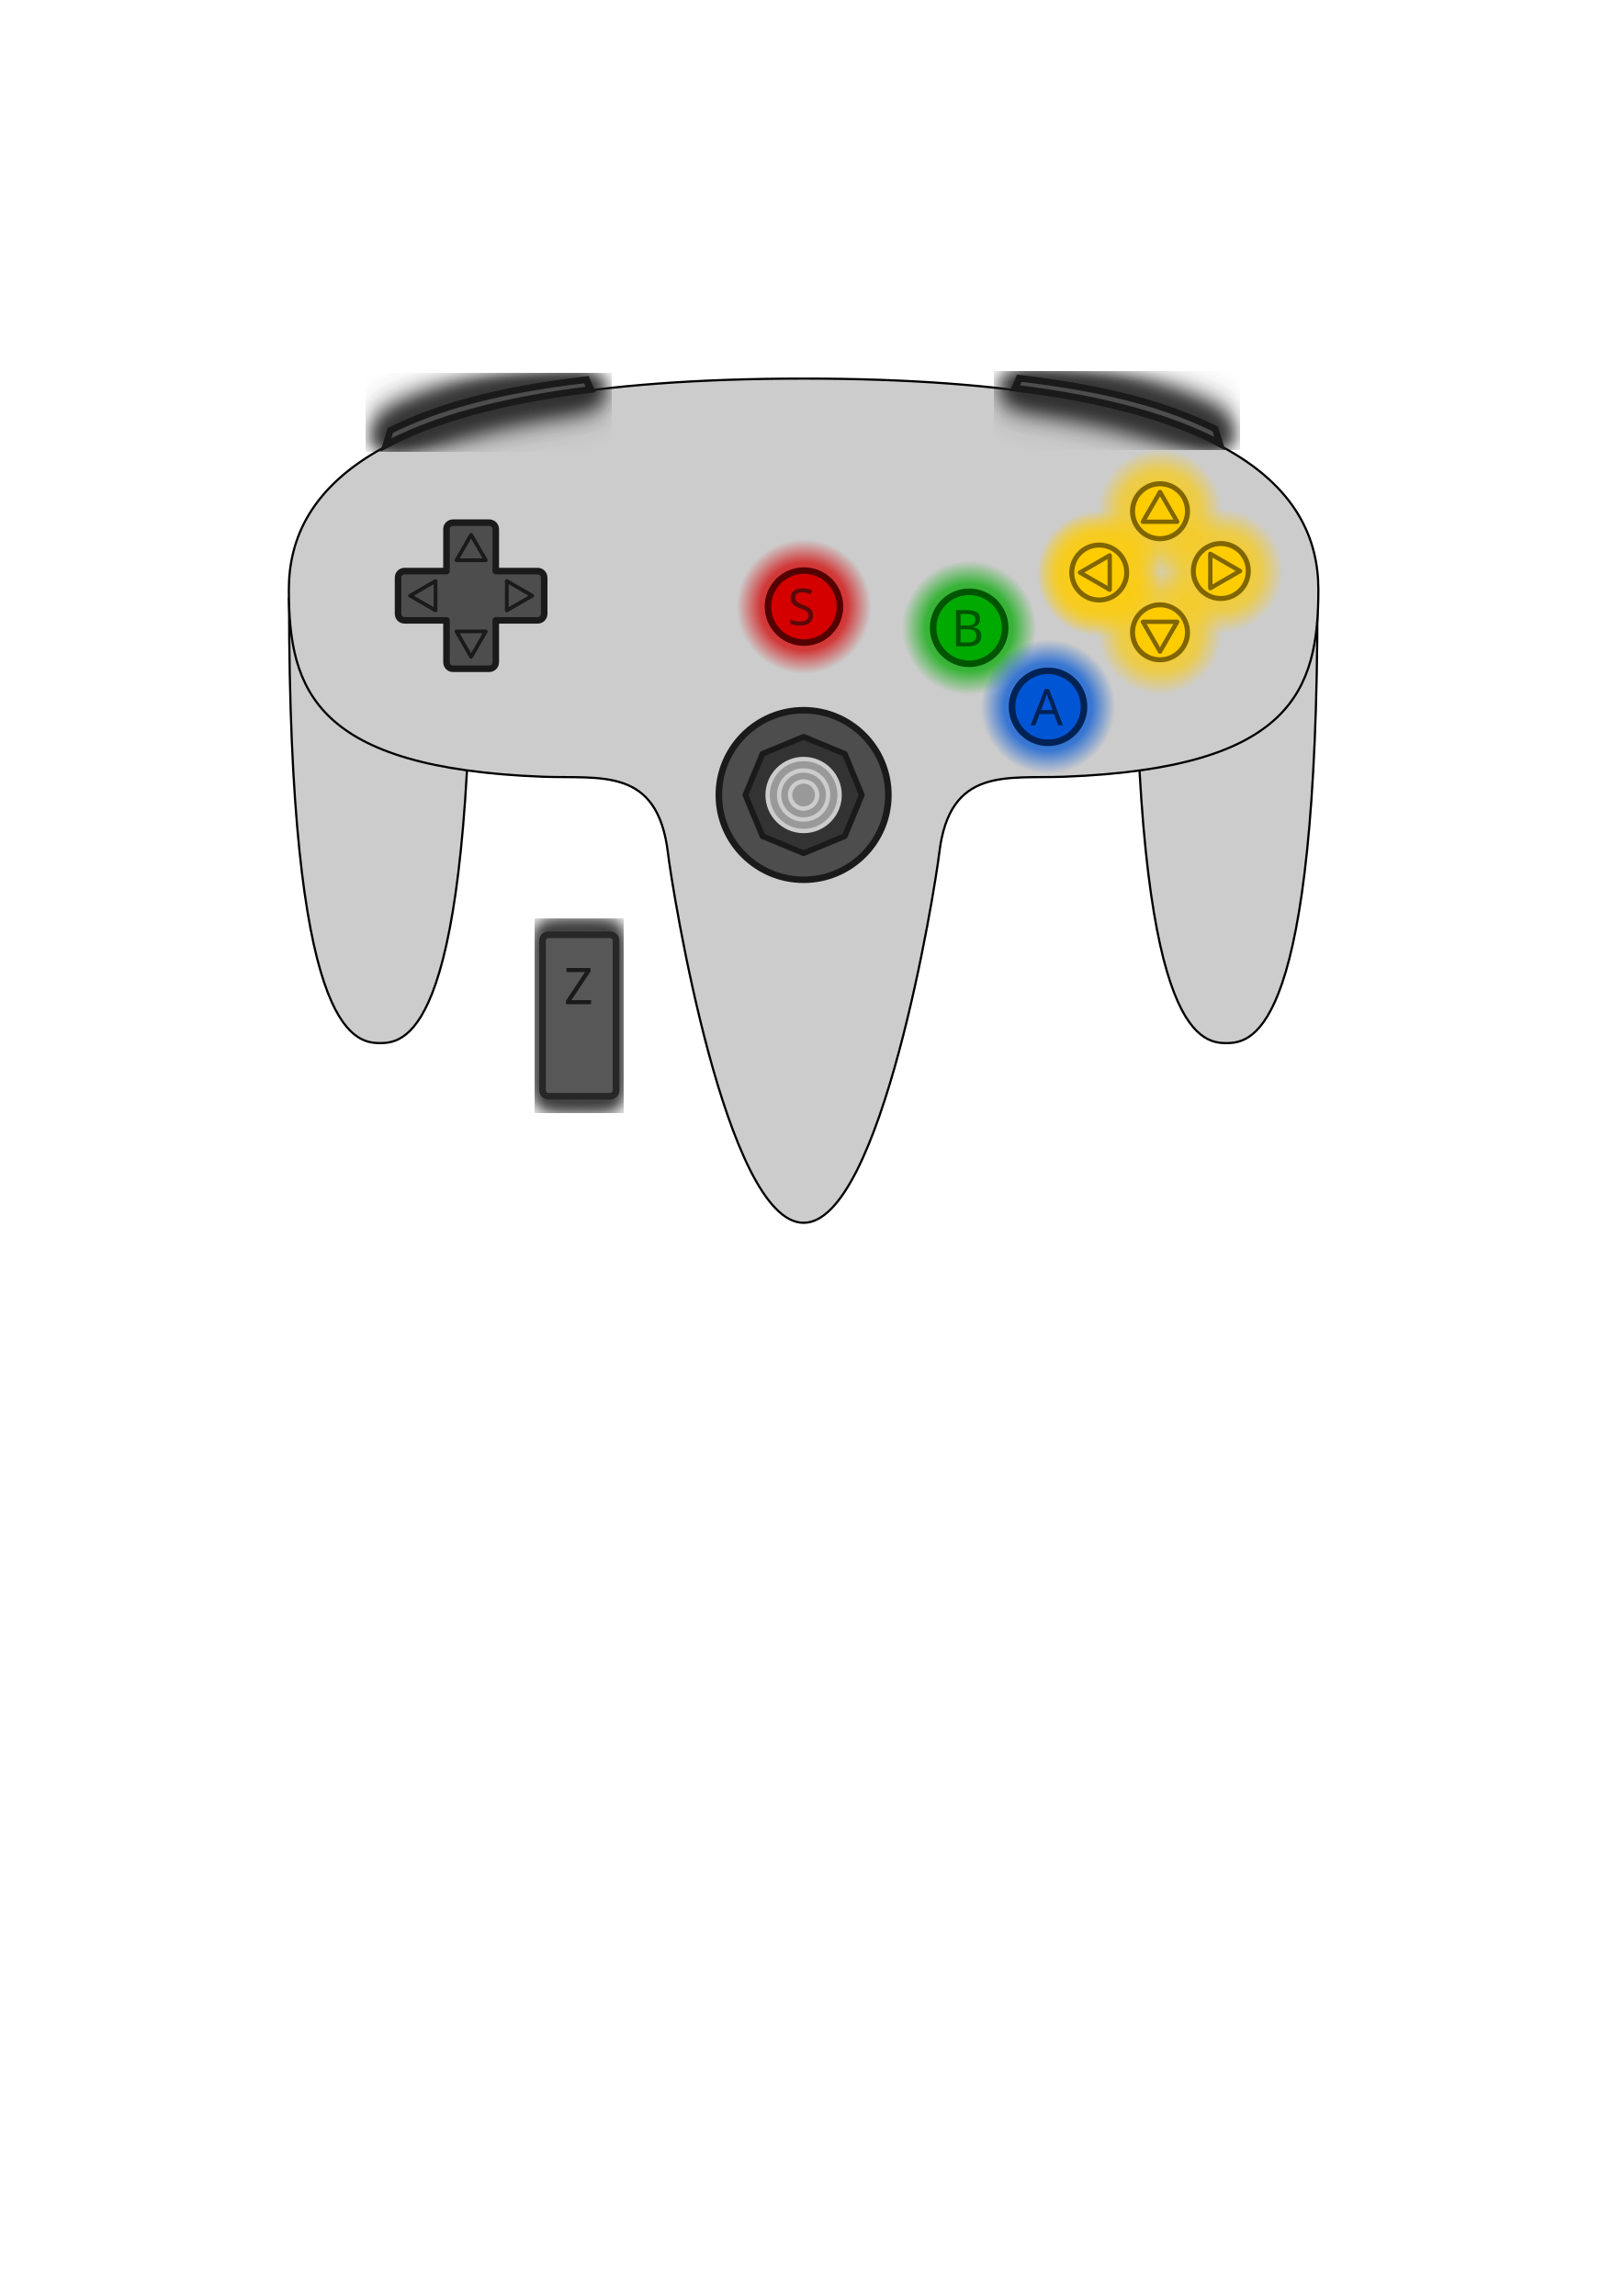
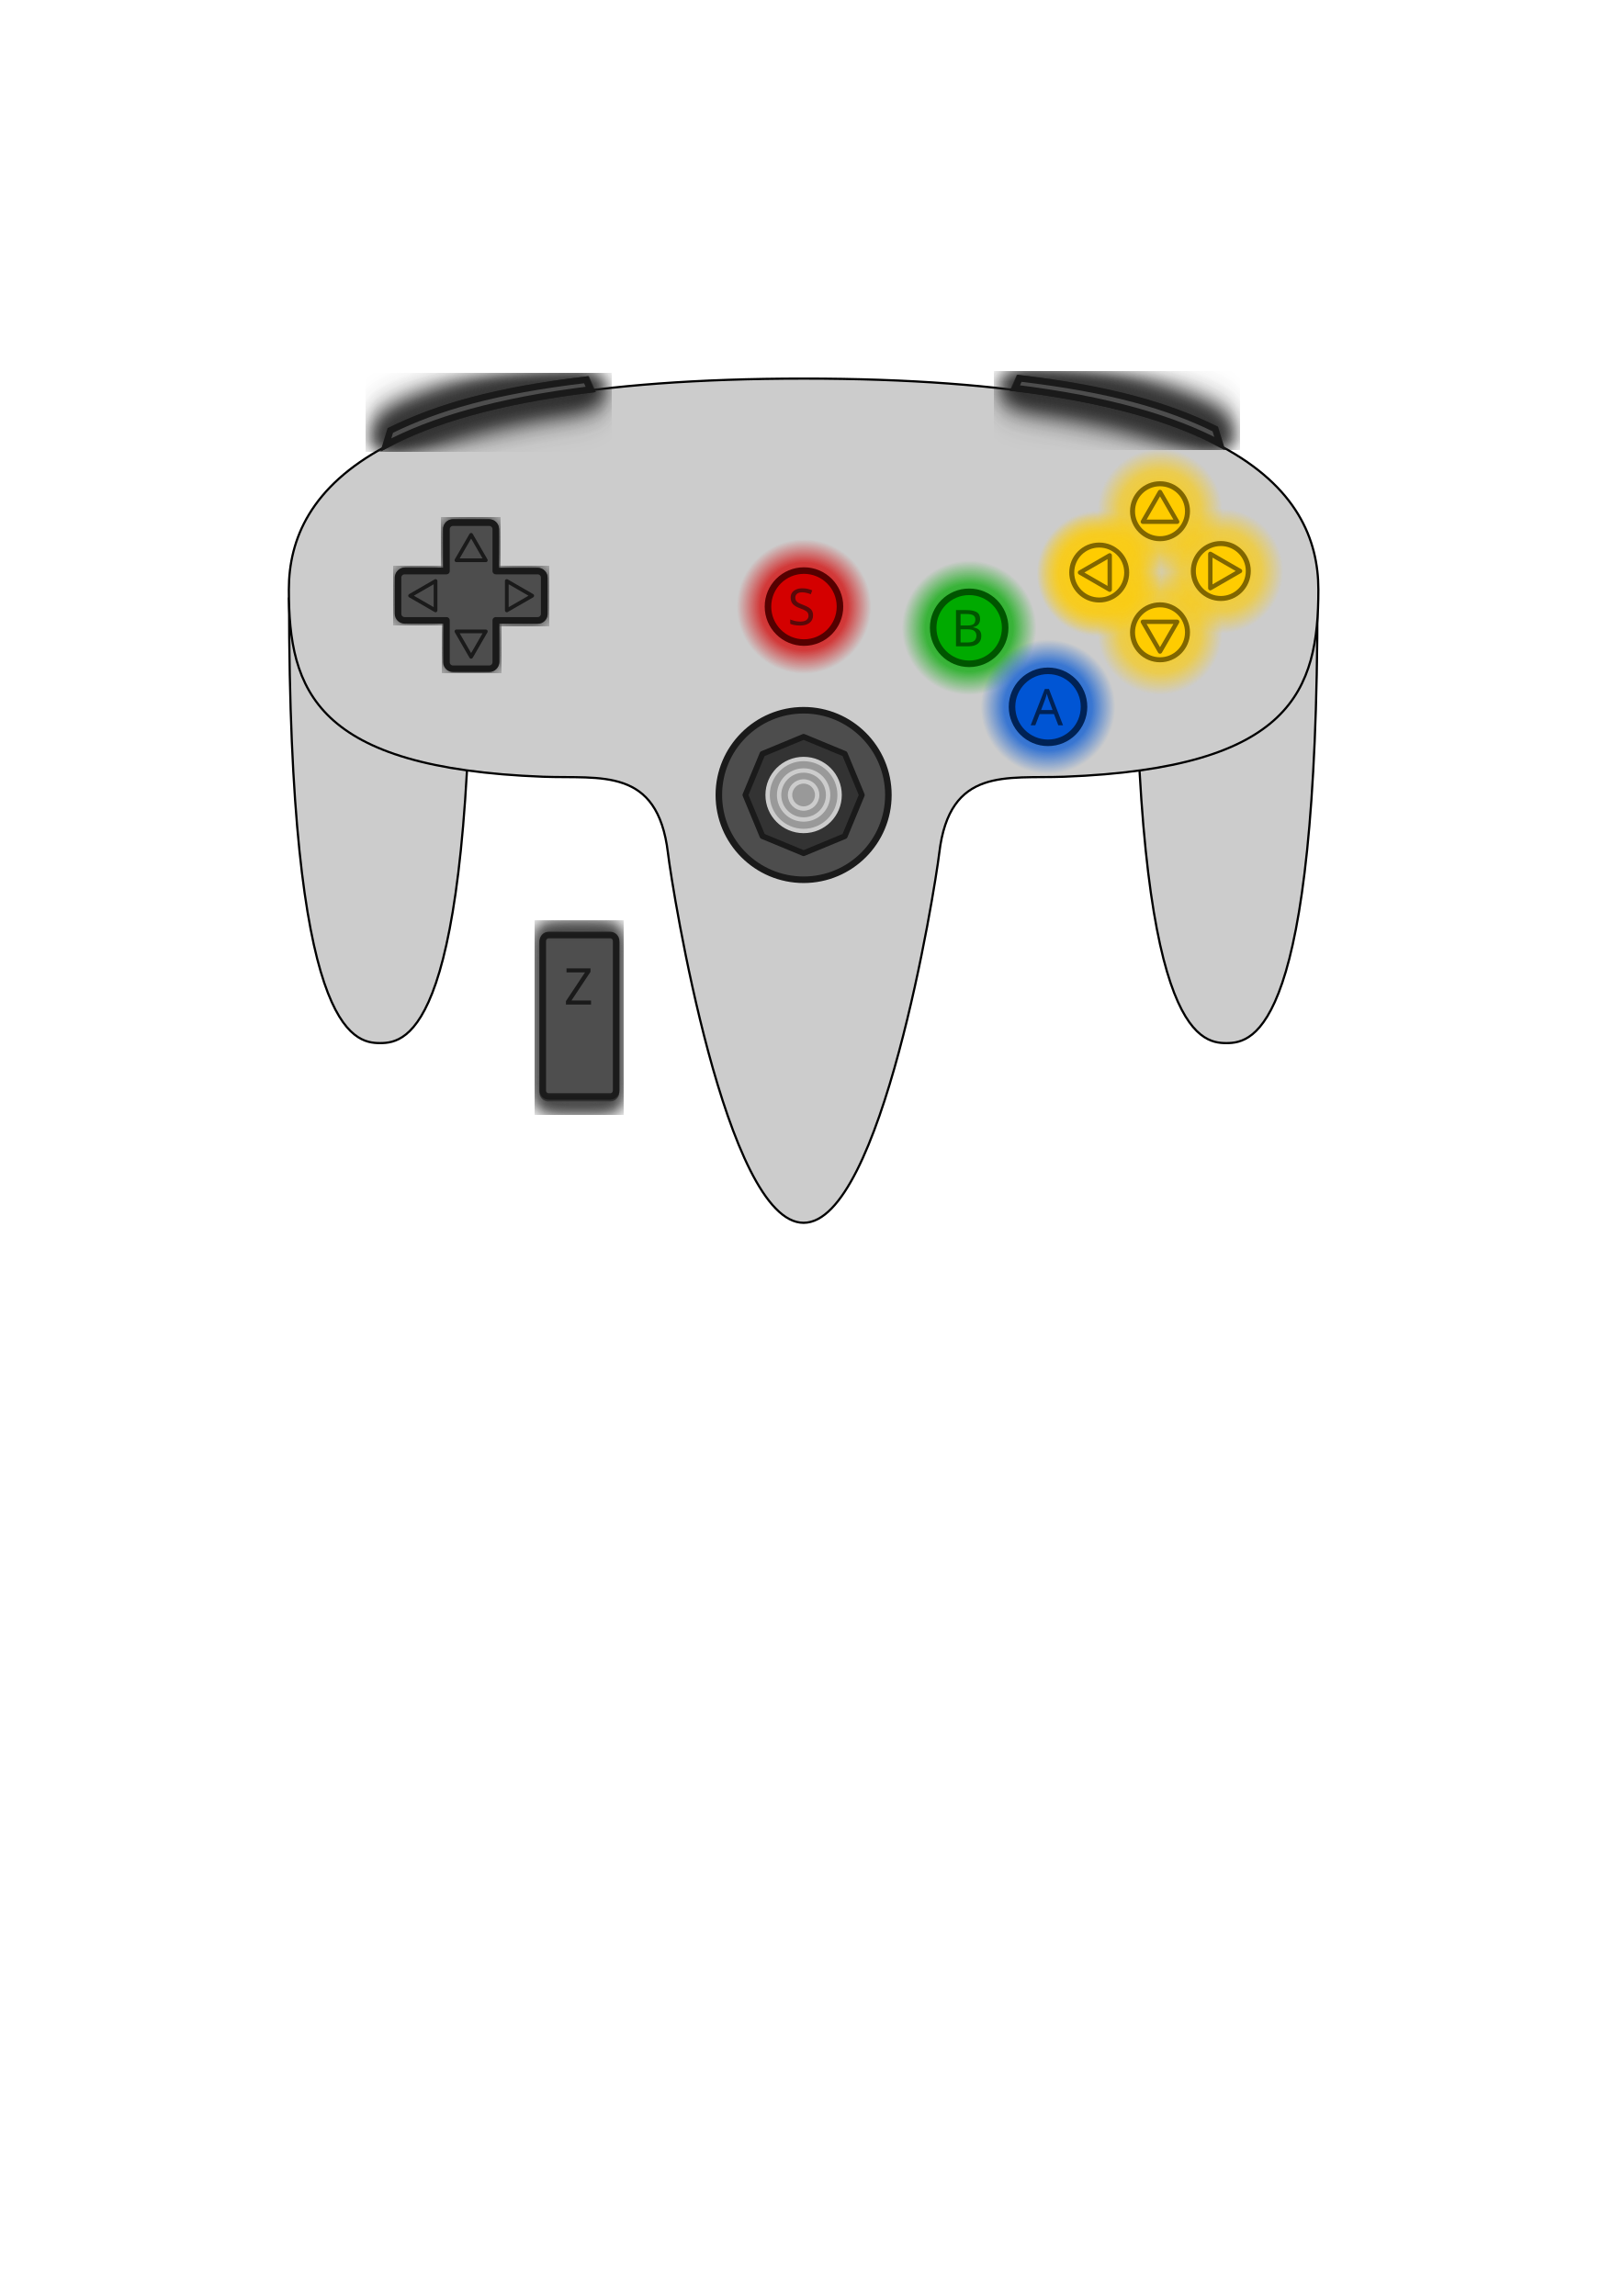
<svg xmlns="http://www.w3.org/2000/svg" xmlns:xlink="http://www.w3.org/1999/xlink" width="744.094" height="1052.362" id="svg2" version="1.1">
  <defs id="defs4">
    <linearGradient id="linearGradient4607">
      <stop style="stop-color:#1a1a1a;stop-opacity:1;" offset="0" id="stop4609" />
      <stop style="stop-color:#1a1a1a;stop-opacity:0;" offset="1" id="stop4611" />
    </linearGradient>
    <linearGradient id="linearGradient4027">
      <stop style="stop-color:#ffcc00;stop-opacity:1;" offset="0" id="stop4029" />
      <stop id="stop4035" offset="0.653" style="stop-color:#ffcc00;stop-opacity:0.652;" />
      <stop style="stop-color:#ffcc00;stop-opacity:0;" offset="1" id="stop4031" />
    </linearGradient>
    <filter id="filter3997" x="-0.53" width="2.059" y="-0.53" height="2.059">
      <feGaussianBlur stdDeviation="5.558" id="feGaussianBlur3999" />
    </filter>
    <radialGradient xlink:href="#linearGradient4027-7" id="radialGradient4033-3" cx="315.572" cy="287.646" fx="315.572" fy="287.646" r="16.497" gradientUnits="userSpaceOnUse" />
    <linearGradient id="linearGradient4027-7">
      <stop style="stop-color:#ffcc00;stop-opacity:1;" offset="0" id="stop4029-8" />
      <stop id="stop4035-0" offset="0.653" style="stop-color:#ffcc00;stop-opacity:0.652;" />
      <stop style="stop-color:#ffcc00;stop-opacity:0;" offset="1" id="stop4031-1" />
    </linearGradient>
    <radialGradient xlink:href="#linearGradient4027-76" id="radialGradient4033-6" cx="315.572" cy="287.646" fx="315.572" fy="287.646" r="16.497" gradientUnits="userSpaceOnUse" />
    <linearGradient id="linearGradient4027-76">
      <stop style="stop-color:#ffcc00;stop-opacity:1;" offset="0" id="stop4029-9" />
      <stop id="stop4035-3" offset="0.653" style="stop-color:#ffcc00;stop-opacity:0.652;" />
      <stop style="stop-color:#ffcc00;stop-opacity:0;" offset="1" id="stop4031-3" />
    </linearGradient>
    <linearGradient id="linearGradient4027-7-0">
      <stop style="stop-color:#ffcc00;stop-opacity:1;" offset="0" id="stop4029-8-9" />
      <stop id="stop4035-0-3" offset="0.653" style="stop-color:#ffcc00;stop-opacity:0.652;" />
      <stop style="stop-color:#ffcc00;stop-opacity:0;" offset="1" id="stop4031-1-8" />
    </linearGradient>
    <radialGradient r="16.497" fy="287.646" fx="315.572" cy="287.646" cx="315.572" gradientUnits="userSpaceOnUse" id="radialGradient4098" xlink:href="#linearGradient4027-76" />
    <radialGradient xlink:href="#linearGradient4027-76" id="radialGradient4355" gradientUnits="userSpaceOnUse" cx="315.572" cy="287.646" fx="315.572" fy="287.646" r="16.497" />
    <radialGradient xlink:href="#linearGradient4027-76" id="radialGradient4359" gradientUnits="userSpaceOnUse" cx="315.572" cy="287.646" fx="315.572" fy="287.646" r="16.497" />
    <radialGradient xlink:href="#linearGradient4027-76" id="radialGradient4363" gradientUnits="userSpaceOnUse" cx="315.572" cy="287.646" fx="315.572" fy="287.646" r="16.497" />
    <radialGradient r="16.497" fy="287.646" fx="315.572" cy="287.646" cx="315.572" gradientUnits="userSpaceOnUse" id="radialGradient4098-4" xlink:href="#linearGradient4027-76-6" />
    <linearGradient id="linearGradient4027-76-6">
      <stop style="stop-color:#00aa00;stop-opacity:1;" offset="0" id="stop4029-9-9" />
      <stop id="stop4035-3-6" offset="0.653" style="stop-color:#00aa00;stop-opacity:0.759;" />
      <stop style="stop-color:#00aa00;stop-opacity:0;" offset="1" id="stop4031-3-6" />
    </linearGradient>
    <radialGradient r="16.497" fy="287.646" fx="315.572" cy="287.646" cx="315.572" gradientUnits="userSpaceOnUse" id="radialGradient4351" xlink:href="#linearGradient4027-76-6" />
    <radialGradient r="16.497" fy="287.646" fx="315.572" cy="287.646" cx="315.572" gradientUnits="userSpaceOnUse" id="radialGradient4351-5" xlink:href="#linearGradient4027-76-6-7" />
    <linearGradient id="linearGradient4027-76-6-7">
      <stop style="stop-color:#0055d4;stop-opacity:1;" offset="0" id="stop4029-9-9-3" />
      <stop id="stop4035-3-6-4" offset="0.653" style="stop-color:#0055d4;stop-opacity:0.761;" />
      <stop style="stop-color:#0055d4;stop-opacity:0;" offset="1" id="stop4031-3-6-5" />
    </linearGradient>
    <radialGradient r="16.497" fy="287.646" fx="315.572" cy="287.646" cx="315.572" gradientUnits="userSpaceOnUse" id="radialGradient4402" xlink:href="#linearGradient4027-76-6-7" />
    <radialGradient r="16.497" fy="287.646" fx="315.572" cy="287.646" cx="315.572" gradientUnits="userSpaceOnUse" id="radialGradient4402-4" xlink:href="#linearGradient4027-76-6-7-2" />
    <linearGradient id="linearGradient4027-76-6-7-2">
      <stop style="stop-color:#d40000;stop-opacity:1;" offset="0" id="stop4029-9-9-3-7" />
      <stop id="stop4035-3-6-4-3" offset="0.653" style="stop-color:#d40000;stop-opacity:0.761;" />
      <stop style="stop-color:#d40000;stop-opacity:0;" offset="1" id="stop4031-3-6-5-0" />
    </linearGradient>
    <radialGradient r="16.497" fy="287.646" fx="315.572" cy="287.646" cx="315.572" gradientUnits="userSpaceOnUse" id="radialGradient4472" xlink:href="#linearGradient4027-76-6-7-2" />
    <radialGradient xlink:href="#linearGradient4027-76" id="radialGradient4493" gradientUnits="userSpaceOnUse" cx="315.572" cy="287.646" fx="315.572" fy="287.646" r="16.497" />
    <radialGradient r="16.497" fy="287.646" fx="315.572" cy="287.646" cx="315.572" gradientUnits="userSpaceOnUse" id="radialGradient4472-6" xlink:href="#linearGradient4027-76-6-7-2-9" />
    <linearGradient id="linearGradient4027-76-6-7-2-9">
      <stop style="stop-color:#d40000;stop-opacity:1;" offset="0" id="stop4029-9-9-3-7-5" />
      <stop id="stop4035-3-6-4-3-3" offset="0.653" style="stop-color:#d40000;stop-opacity:0.761;" />
      <stop style="stop-color:#d40000;stop-opacity:0;" offset="1" id="stop4031-3-6-5-0-7" />
    </linearGradient>
    <radialGradient r="16.497" fy="287.646" fx="315.572" cy="287.646" cx="315.572" gradientUnits="userSpaceOnUse" id="radialGradient4511" xlink:href="#linearGradient4027-76-6-7-2-9" />
    <radialGradient xlink:href="#linearGradient4607" id="radialGradient4613" cx="512.043" cy="188.201" fx="512.043" fy="188.201" r="48.358" gradientTransform="matrix(1,0,0,0.3395838,0,124.2908)" gradientUnits="userSpaceOnUse" />
    <filter color-interpolation-filters="sRGB" id="filter4693">
      <feGaussianBlur stdDeviation="5" result="result91" id="feGaussianBlur4695" />
      <feComposite in="SourceGraphic" operator="over" in2="result91" id="feComposite4697" />
    </filter>
    <filter id="filter4703" x="-0.106" width="1.211" y="-0.332" height="1.664" color-interpolation-filters="sRGB">
      <feGaussianBlur stdDeviation="4.127" id="feGaussianBlur4705" result="fbSourceGraphic" />
      <feColorMatrix result="fbSourceGraphicAlpha" in="fbSourceGraphic" values="0 0 0 -1 0 0 0 0 -1 0 0 0 0 -1 0 0 0 0 1 0" id="feColorMatrix4707" />
      <feGaussianBlur id="feGaussianBlur4709" stdDeviation="5" result="result91" in="fbSourceGraphic" />
      <feComposite id="feComposite4711" in2="result91" in="fbSourceGraphic" operator="over" result="fbSourceGraphic" />
      <feColorMatrix result="fbSourceGraphicAlpha" in="fbSourceGraphic" values="0 0 0 -1 0 0 0 0 -1 0 0 0 0 -1 0 0 0 0 1 0" id="feColorMatrix4713" />
      <feGaussianBlur id="feGaussianBlur4715" stdDeviation="5" result="result91" in="fbSourceGraphic" />
      <feComposite id="feComposite4717" in2="result91" in="fbSourceGraphic" operator="over" result="fbSourceGraphic" />
      <feColorMatrix result="fbSourceGraphicAlpha" in="fbSourceGraphic" values="0 0 0 -1 0 0 0 0 -1 0 0 0 0 -1 0 0 0 0 1 0" id="feColorMatrix4719" />
      <feGaussianBlur id="feGaussianBlur4721" stdDeviation="5" result="result91" in="fbSourceGraphic" />
      <feComposite id="feComposite4723" in2="result91" in="fbSourceGraphic" operator="over" />
    </filter>
    <filter color-interpolation-filters="sRGB" id="filter4725">
      <feGaussianBlur stdDeviation="5" result="result91" id="feGaussianBlur4727" />
      <feComposite in="SourceGraphic" operator="over" in2="result91" id="feComposite4729" result="fbSourceGraphic" />
      <feColorMatrix result="fbSourceGraphicAlpha" in="fbSourceGraphic" values="0 0 0 -1 0 0 0 0 -1 0 0 0 0 -1 0 0 0 0 1 0" id="feColorMatrix4731" />
      <feGaussianBlur id="feGaussianBlur4733" stdDeviation="5" result="result91" in="fbSourceGraphic" />
      <feComposite id="feComposite4735" in2="result91" in="fbSourceGraphic" operator="over" result="fbSourceGraphic" />
      <feColorMatrix result="fbSourceGraphicAlpha" in="fbSourceGraphic" values="0 0 0 -1 0 0 0 0 -1 0 0 0 0 -1 0 0 0 0 1 0" id="feColorMatrix4737" />
      <feGaussianBlur id="feGaussianBlur4739" stdDeviation="5" result="result91" in="fbSourceGraphic" />
      <feComposite id="feComposite4741" in2="result91" in="fbSourceGraphic" operator="over" result="fbSourceGraphic" />
      <feColorMatrix result="fbSourceGraphicAlpha" in="fbSourceGraphic" values="0 0 0 -1 0 0 0 0 -1 0 0 0 0 -1 0 0 0 0 1 0" id="feColorMatrix4743" />
      <feGaussianBlur id="feGaussianBlur4745" stdDeviation="5" result="result91" in="fbSourceGraphic" />
      <feComposite id="feComposite4747" in2="result91" in="fbSourceGraphic" operator="over" />
    </filter>
    <filter color-interpolation-filters="sRGB" id="filter4767">
      <feGaussianBlur stdDeviation="5" result="result91" id="feGaussianBlur4769" />
      <feComposite in="SourceGraphic" operator="over" in2="result91" id="feComposite4771" result="fbSourceGraphic" />
      <feColorMatrix result="fbSourceGraphicAlpha" in="fbSourceGraphic" values="0 0 0 -1 0 0 0 0 -1 0 0 0 0 -1 0 0 0 0 1 0" id="feColorMatrix4773" />
      <feGaussianBlur id="feGaussianBlur4775" stdDeviation="5" result="result91" in="fbSourceGraphic" />
      <feComposite id="feComposite4777" in2="result91" in="fbSourceGraphic" operator="over" result="fbSourceGraphic" />
      <feColorMatrix result="fbSourceGraphicAlpha" in="fbSourceGraphic" values="0 0 0 -1 0 0 0 0 -1 0 0 0 0 -1 0 0 0 0 1 0" id="feColorMatrix4779" />
      <feGaussianBlur id="feGaussianBlur4781" stdDeviation="5" result="result91" in="fbSourceGraphic" />
      <feComposite id="feComposite4783" in2="result91" in="fbSourceGraphic" operator="over" result="fbSourceGraphic" />
      <feColorMatrix result="fbSourceGraphicAlpha" in="fbSourceGraphic" values="0 0 0 -1 0 0 0 0 -1 0 0 0 0 -1 0 0 0 0 1 0" id="feColorMatrix4785" />
      <feGaussianBlur id="feGaussianBlur4787" stdDeviation="5" result="result91" in="fbSourceGraphic" />
      <feComposite id="feComposite4789" in2="result91" in="fbSourceGraphic" operator="over" />
    </filter>
    <filter color-interpolation-filters="sRGB" id="filter4827">
      <feGaussianBlur stdDeviation="5" result="result91" id="feGaussianBlur4829" />
      <feComposite in="SourceGraphic" operator="over" in2="result91" id="feComposite4831" result="fbSourceGraphic" />
      <feColorMatrix result="fbSourceGraphicAlpha" in="fbSourceGraphic" values="0 0 0 -1 0 0 0 0 -1 0 0 0 0 -1 0 0 0 0 1 0" id="feColorMatrix4833" />
      <feGaussianBlur id="feGaussianBlur4835" stdDeviation="5" result="result91" in="fbSourceGraphic" />
      <feComposite id="feComposite4837" in2="result91" in="fbSourceGraphic" operator="over" result="fbSourceGraphic" />
      <feColorMatrix result="fbSourceGraphicAlpha" in="fbSourceGraphic" values="0 0 0 -1 0 0 0 0 -1 0 0 0 0 -1 0 0 0 0 1 0" id="feColorMatrix4839" />
      <feGaussianBlur id="feGaussianBlur4841" stdDeviation="5" result="result91" in="fbSourceGraphic" />
      <feComposite id="feComposite4843" in2="result91" in="fbSourceGraphic" operator="over" result="fbSourceGraphic" />
      <feColorMatrix result="fbSourceGraphicAlpha" in="fbSourceGraphic" values="0 0 0 -1 0 0 0 0 -1 0 0 0 0 -1 0 0 0 0 1 0" id="feColorMatrix4845" />
      <feGaussianBlur id="feGaussianBlur4847" stdDeviation="5" result="result91" in="fbSourceGraphic" />
      <feComposite id="feComposite4849" in2="result91" in="fbSourceGraphic" operator="over" />
    </filter>
+     <filter color-interpolation-filters="sRGB" id="filter4943">
+       <feGaussianBlur stdDeviation="5" result="result91" id="feGaussianBlur4945" />
+       <feComposite in="SourceGraphic" operator="over" in2="result91" id="feComposite4947" result="fbSourceGraphic" />
+       <feColorMatrix result="fbSourceGraphicAlpha" in="fbSourceGraphic" values="0 0 0 -1 0 0 0 0 -1 0 0 0 0 -1 0 0 0 0 1 0" id="feColorMatrix4949" />
+       <feGaussianBlur id="feGaussianBlur4951" stdDeviation="5" result="result91" in="fbSourceGraphic" />
+       <feComposite id="feComposite4953" in2="result91" in="fbSourceGraphic" operator="over" result="fbSourceGraphic" />
+       <feColorMatrix result="fbSourceGraphicAlpha" in="fbSourceGraphic" values="0 0 0 -1 0 0 0 0 -1 0 0 0 0 -1 0 0 0 0 1 0" id="feColorMatrix4955" />
+       <feGaussianBlur id="feGaussianBlur4957" stdDeviation="5" result="result91" in="fbSourceGraphic" />
+       <feComposite id="feComposite4959" in2="result91" in="fbSourceGraphic" operator="over" />
+     </filter>
+     <filter color-interpolation-filters="sRGB" id="filter4961">
+       <feGaussianBlur stdDeviation="5" result="result91" id="feGaussianBlur4963" />
+       <feComposite in="SourceGraphic" operator="over" in2="result91" id="feComposite4965" result="fbSourceGraphic" />
+       <feColorMatrix result="fbSourceGraphicAlpha" in="fbSourceGraphic" values="0 0 0 -1 0 0 0 0 -1 0 0 0 0 -1 0 0 0 0 1 0" id="feColorMatrix4967" />
+       <feGaussianBlur id="feGaussianBlur4969" stdDeviation="5" result="result91" in="fbSourceGraphic" />
+       <feComposite id="feComposite4971" in2="result91" in="fbSourceGraphic" operator="over" result="fbSourceGraphic" />
+       <feColorMatrix result="fbSourceGraphicAlpha" in="fbSourceGraphic" values="0 0 0 -1 0 0 0 0 -1 0 0 0 0 -1 0 0 0 0 1 0" id="feColorMatrix4973" />
+       <feGaussianBlur id="feGaussianBlur4975" stdDeviation="5" result="result91" in="fbSourceGraphic" />
+       <feComposite id="feComposite4977" in2="result91" in="fbSourceGraphic" operator="over" />
+     </filter>
+     <filter color-interpolation-filters="sRGB" id="filter4979">
+       <feGaussianBlur stdDeviation="5" result="result91" id="feGaussianBlur4981" />
+       <feComposite in="SourceGraphic" operator="over" in2="result91" id="feComposite4983" result="fbSourceGraphic" />
+       <feColorMatrix result="fbSourceGraphicAlpha" in="fbSourceGraphic" values="0 0 0 -1 0 0 0 0 -1 0 0 0 0 -1 0 0 0 0 1 0" id="feColorMatrix4985" />
+       <feGaussianBlur id="feGaussianBlur4987" stdDeviation="5" result="result91" in="fbSourceGraphic" />
+       <feComposite id="feComposite4989" in2="result91" in="fbSourceGraphic" operator="over" result="fbSourceGraphic" />
+       <feColorMatrix result="fbSourceGraphicAlpha" in="fbSourceGraphic" values="0 0 0 -1 0 0 0 0 -1 0 0 0 0 -1 0 0 0 0 1 0" id="feColorMatrix4991" />
+       <feGaussianBlur id="feGaussianBlur4993" stdDeviation="5" result="result91" in="fbSourceGraphic" />
+       <feComposite id="feComposite4995" in2="result91" in="fbSourceGraphic" operator="over" />
+     </filter>
+     <filter color-interpolation-filters="sRGB" id="filter4997">
+       <feGaussianBlur stdDeviation="5" result="result91" id="feGaussianBlur4999" />
+       <feComposite in="SourceGraphic" operator="over" in2="result91" id="feComposite5001" result="fbSourceGraphic" />
+       <feColorMatrix result="fbSourceGraphicAlpha" in="fbSourceGraphic" values="0 0 0 -1 0 0 0 0 -1 0 0 0 0 -1 0 0 0 0 1 0" id="feColorMatrix5003" />
+       <feGaussianBlur id="feGaussianBlur5005" stdDeviation="5" result="result91" in="fbSourceGraphic" />
+       <feComposite id="feComposite5007" in2="result91" in="fbSourceGraphic" operator="over" result="fbSourceGraphic" />
+       <feColorMatrix result="fbSourceGraphicAlpha" in="fbSourceGraphic" values="0 0 0 -1 0 0 0 0 -1 0 0 0 0 -1 0 0 0 0 1 0" id="feColorMatrix5009" />
+       <feGaussianBlur id="feGaussianBlur5011" stdDeviation="5" result="result91" in="fbSourceGraphic" />
+       <feComposite id="feComposite5013" in2="result91" in="fbSourceGraphic" operator="over" />
+     </filter>
+     <filter color-interpolation-filters="sRGB" id="filter4827-3">
+       <feGaussianBlur stdDeviation="5" result="result91" id="feGaussianBlur4829-1" />
+       <feComposite in="SourceGraphic" operator="over" in2="result91" id="feComposite4831-6" result="fbSourceGraphic" />
+       <feColorMatrix result="fbSourceGraphicAlpha" in="fbSourceGraphic" values="0 0 0 -1 0 0 0 0 -1 0 0 0 0 -1 0 0 0 0 1 0" id="feColorMatrix4833-8" />
+       <feGaussianBlur id="feGaussianBlur4835-7" stdDeviation="5" result="result91" in="fbSourceGraphic" />
+       <feComposite id="feComposite4837-2" in2="result91" in="fbSourceGraphic" operator="over" result="fbSourceGraphic" />
+       <feColorMatrix result="fbSourceGraphicAlpha" in="fbSourceGraphic" values="0 0 0 -1 0 0 0 0 -1 0 0 0 0 -1 0 0 0 0 1 0" id="feColorMatrix4839-1" />
+       <feGaussianBlur id="feGaussianBlur4841-6" stdDeviation="5" result="result91" in="fbSourceGraphic" />
+       <feComposite id="feComposite4843-7" in2="result91" in="fbSourceGraphic" operator="over" result="fbSourceGraphic" />
+       <feColorMatrix result="fbSourceGraphicAlpha" in="fbSourceGraphic" values="0 0 0 -1 0 0 0 0 -1 0 0 0 0 -1 0 0 0 0 1 0" id="feColorMatrix4845-3" />
+       <feGaussianBlur id="feGaussianBlur4847-7" stdDeviation="5" result="result91" in="fbSourceGraphic" />
+       <feComposite id="feComposite4849-4" in2="result91" in="fbSourceGraphic" operator="over" />
+     </filter>
+     <filter color-interpolation-filters="sRGB" id="filter4827-3-4">
+       <feGaussianBlur stdDeviation="5" result="result91" id="feGaussianBlur4829-1-5" />
+       <feComposite in="SourceGraphic" operator="over" in2="result91" id="feComposite4831-6-9" result="fbSourceGraphic" />
+       <feColorMatrix result="fbSourceGraphicAlpha" in="fbSourceGraphic" values="0 0 0 -1 0 0 0 0 -1 0 0 0 0 -1 0 0 0 0 1 0" id="feColorMatrix4833-8-2" />
+       <feGaussianBlur id="feGaussianBlur4835-7-1" stdDeviation="5" result="result91" in="fbSourceGraphic" />
+       <feComposite id="feComposite4837-2-8" in2="result91" in="fbSourceGraphic" operator="over" result="fbSourceGraphic" />
+       <feColorMatrix result="fbSourceGraphicAlpha" in="fbSourceGraphic" values="0 0 0 -1 0 0 0 0 -1 0 0 0 0 -1 0 0 0 0 1 0" id="feColorMatrix4839-1-4" />
+       <feGaussianBlur id="feGaussianBlur4841-6-1" stdDeviation="5" result="result91" in="fbSourceGraphic" />
+       <feComposite id="feComposite4843-7-0" in2="result91" in="fbSourceGraphic" operator="over" result="fbSourceGraphic" />
+       <feColorMatrix result="fbSourceGraphicAlpha" in="fbSourceGraphic" values="0 0 0 -1 0 0 0 0 -1 0 0 0 0 -1 0 0 0 0 1 0" id="feColorMatrix4845-3-6" />
+       <feGaussianBlur id="feGaussianBlur4847-7-4" stdDeviation="5" result="result91" in="fbSourceGraphic" />
+       <feComposite id="feComposite4849-4-1" in2="result91" in="fbSourceGraphic" operator="over" />
+     </filter>
  </defs>
  <g id="layer1" style="display:inline">
    <g id="g3068" transform="translate(55.34479,10.64323)">
      <path d="m 548.406,263.699 c 0,198.014 -29.084,203.757 -41.731,203.759 -12.647,10e-4 -41.731,-5.743 -41.731,-203.756 z" style="fill:#cccccc;stroke:#000000;stroke-width:1;stroke-linecap:butt;stroke-linejoin:miter;stroke-opacity:1" id="path3027-7-3" />
      <path d="m 160.584,263.696 c 0,198.014 -29.084,203.757 -41.731,203.759 -12.647,10e-4 -41.731,-5.743 -41.731,-203.756 z" style="fill:#cccccc;stroke:#000000;stroke-width:1;stroke-linecap:butt;stroke-linejoin:miter;stroke-opacity:1" id="path3027-7" />
      <path d="m 548.825,259.606 c 0,46.12 -11.947,81.817 -116.53,85.766 -26.373,0.996 -52.46,-4.672 -57.199,34.932 -2.078,17.365 -26.581,169.52 -62.171,169.52 -35.59,8.2e-4 -60.093,-152.154 -62.171,-169.519 C 246.015,340.703 219.929,346.37 193.555,345.374 88.972,341.425 77.025,305.727 77.025,259.608 c 0,-46.119 39.895,-96.728 235.9,-96.729 196.005,-8.2e-4 235.9,50.607 235.9,96.727 z" style="fill:#cccccc;stroke:#000000;stroke-width:1;stroke-linecap:butt;stroke-linejoin:miter;stroke-opacity:1" id="path2985-0" />
    </g>
    <path style="fill:#4d4d4d;fill-opacity:1;stroke:#1a1a1a;stroke-width:3;stroke-linejoin:round;stroke-miterlimit:4;stroke-opacity:1;stroke-dasharray:none" id="path3411" d="m 438.501,392.482 a 38.848,38.848 0 1 1 -77.696,0 38.848,38.848 0 1 1 77.696,0 z" transform="translate(-31.38353,-28.09759)" />
    <path style="fill:#333333;fill-opacity:1;stroke:#1a1a1a;stroke-width:3;stroke-linejoin:round;stroke-miterlimit:4;stroke-opacity:1;stroke-dasharray:none" id="path3413" d="m 400.985,383.703 -21.554,8.928 -21.554,-8.928 -8.928,-21.554 8.928,-21.554 21.554,-8.928 21.554,8.928 8.928,21.554 z" transform="matrix(0.8752053,0,0,0.8752053,36.18957,47.42984)" />
    <text xml:space="preserve" style="font-size:40px;font-style:normal;font-weight:normal;line-height:125%;letter-spacing:0px;word-spacing:0px;fill:#000000;fill-opacity:1;stroke:none;font-family:Sans" x="289.222" y="474.967" id="text3501">
      <tspan id="tspan3503" x="289.222" y="474.967" style="font-size:32px;fill:#1a1a1a" />
    </text>
  </g>
  <g id="layer2" style="opacity:0.94;display:inline">
    <path transform="matrix(0,1.735455,-1.735455,0,1030.798,-313.3391)" style="fill:url(#radialGradient4098);fill-opacity:1;stroke:none" id="path3073-5-7-1-6-2-0" d="m 332.069,287.646 a 16.497,16.497 0 1 1 -32.994,0 16.497,16.497 0 1 1 32.994,0 z" />
    <path d="m 332.069,287.646 a 16.497,16.497 0 1 1 -32.994,0 16.497,16.497 0 1 1 32.994,0 z" id="path4353" style="fill:url(#radialGradient4355);fill-opacity:1;stroke:none" transform="matrix(0,1.735455,-1.735455,0,1058.659,-285.9411)" />
    <path transform="matrix(0,1.735455,-1.735455,0,1030.798,-257.8457)" style="fill:url(#radialGradient4359);fill-opacity:1;stroke:none" id="path4357" d="m 332.069,287.646 a 16.497,16.497 0 1 1 -32.994,0 16.497,16.497 0 1 1 32.994,0 z" />
    <path d="m 332.069,287.646 a 16.497,16.497 0 1 1 -32.994,0 16.497,16.497 0 1 1 32.994,0 z" id="path4361" style="fill:url(#radialGradient4363);fill-opacity:1;stroke:none" transform="matrix(0,1.735455,-1.735455,0,1003.005,-284.2526)" />
    <path transform="matrix(0,1.735455,-1.735455,0,1002.937,-285.2436)" style="fill:url(#radialGradient4493);fill-opacity:1;stroke:none" id="path4365" d="m 332.069,287.646 a 16.497,16.497 0 1 1 -32.994,0 16.497,16.497 0 1 1 32.994,0 z" />
    <path transform="matrix(0,1.86854,-1.86854,0,981.622,-301.9058)" style="fill:url(#radialGradient4351);fill-opacity:1;stroke:none" id="path3073-5-7-1-6-2-0-7" d="m 332.069,287.646 a 16.497,16.497 0 1 1 -32.994,0 16.497,16.497 0 1 1 32.994,0 z" />
    <path transform="matrix(0,1.86854,-1.86854,0,1017.754,-265.6921)" style="fill:url(#radialGradient4402);fill-opacity:1;stroke:none" id="path3073-5-7-1-6-2-0-7-4" d="m 332.069,287.646 a 16.497,16.497 0 1 1 -32.994,0 16.497,16.497 0 1 1 32.994,0 z" />
    <path transform="matrix(0,1.86854,-1.86854,0,905.9156,-311.6399)" style="fill:url(#radialGradient4472);fill-opacity:1;stroke:none" id="path3073-5-7-1-6-2-0-7-4-9" d="m 332.069,287.646 a 16.497,16.497 0 1 1 -32.994,0 16.497,16.497 0 1 1 32.994,0 z" />
    <path d="m 466.892,173.415 c 41.955,4.963 68.185,12.661 89.703,23.241 l 2.037,6.602 c -21.222,-11.224 -50.81,-20.076 -93.715,-25.393 z" style="fill:#4d4d4d;stroke:#1a1a1a;stroke-width:3;stroke-linecap:butt;stroke-linejoin:miter;stroke-opacity:1;display:inline;filter:url(#filter4725)" id="path4532" />
    <path id="path2985-0-9-8-1" style="fill:#4d4d4d;stroke:#1a1a1a;stroke-width:3;stroke-linecap:butt;stroke-linejoin:miter;stroke-opacity:1;display:inline;filter:url(#filter4767)" d="m 268.922,174.009 c -41.955,4.963 -68.185,12.661 -89.703,23.241 l -2.037,6.602 c 21.222,-11.224 50.81,-20.076 93.715,-25.393 z" />
-     <rect style="fill:#4d4d4d;fill-opacity:1;stroke:#1a1a1a;stroke-width:3;stroke-linejoin:round;stroke-miterlimit:4;stroke-opacity:1;stroke-dasharray:none;display:inline" id="rect3499-2" width="33.613" height="74.001" x="248.742" y="428.388" rx="2.725" />
-     <rect style="fill:#4d4d4d;fill-opacity:1;stroke:#1a1a1a;stroke-width:3;stroke-linejoin:round;stroke-miterlimit:4;stroke-opacity:1;stroke-dasharray:none;display:inline;filter:url(#filter4827)" id="rect3499" width="33.613" height="74.001" x="248.652" y="428.446" rx="2.725" />
+     <path style="fill:#4d4d4d;fill-opacity:1;stroke:#1a1a1a;stroke-width:3;stroke-linejoin:round;stroke-miterlimit:4;stroke-opacity:1;stroke-dasharray:none;filter:url(#filter4943)" d="m 227.089,261.65 0.047,-19.172 c 0.004,-1.662 -1.338,-3 -3,-3 l -16.594,0 c -1.662,0 -3.003,1.338 -3,3 l 0.039,19.191" id="rect3223-9" />
+     <path style="opacity:0.94;fill:#4d4d4d;fill-opacity:1;stroke:#1a1a1a;stroke-width:3;stroke-linejoin:round;stroke-miterlimit:4;stroke-opacity:1;stroke-dasharray:none;display:inline;filter:url(#filter4961)" d="m 227.299,284.362 19.172,0.047 c 1.662,0.004 3,-1.338 3,-3 l 0,-16.594 c 0,-1.662 -1.338,-3.003 -3,-3 l -19.191,0.039" id="rect3223-9-6" />
+     <path style="opacity:0.94;fill:#4d4d4d;fill-opacity:1;stroke:#1a1a1a;stroke-width:3;stroke-linejoin:round;stroke-miterlimit:4;stroke-opacity:1;stroke-dasharray:none;display:inline;filter:url(#filter4979)" d="m 204.875,284.036 -0.047,19.172 c -0.004,1.662 1.338,3 3,3 l 16.594,0 c 1.662,0 3.003,-1.338 3,-3 l -0.039,-19.191" id="rect3223-9-6-6" />
+     <path style="opacity:0.94;fill:#4d4d4d;fill-opacity:1;stroke:#1a1a1a;stroke-width:3;stroke-linejoin:round;stroke-miterlimit:4;stroke-opacity:1;stroke-dasharray:none;display:inline;filter:url(#filter4997)" d="m 204.826,261.612 -19.172,-0.047 c -1.662,-0.004 -3,1.338 -3,3 l 0,16.594 c 0,1.662 1.338,3.003 3,3 l 19.191,-0.039" id="rect3223-9-6-6-2" />
+     <rect style="opacity:0.94;fill:#4d4d4d;fill-opacity:1;stroke:#1a1a1a;stroke-width:3;stroke-linejoin:round;stroke-miterlimit:4;stroke-opacity:1;stroke-dasharray:none;display:inline;filter:url(#filter4827-3-4)" id="rect3499" width="33.613" height="74.001" x="248.693" y="429.362" rx="2.725" />
  </g>
  <g id="layer3" style="display:inline">
    <g id="g3143" transform="matrix(0,-1,1,0,121.026,717.6726)">
      <path d="m 332.069,287.646 a 16.497,16.497 0 1 1 -32.994,0 16.497,16.497 0 1 1 32.994,0 z" id="path3073-5-7-1" style="fill:#ffcc00;fill-opacity:1;stroke:#806600;stroke-width:3;stroke-linejoin:round;stroke-miterlimit:4;stroke-opacity:1;stroke-dasharray:none" transform="matrix(0.7634444,0,0,0.7634444,186.9363,190.9736)" />
      <path transform="matrix(0.5135109,0,0,0.5135109,206.5063,165.0351)" d="m 413.893,478.16 26.535,-15.32 0,30.64 z" id="path3141" style="fill:#ffcc00;fill-opacity:1;stroke:#806600;stroke-width:3.895;stroke-linejoin:round;stroke-miterlimit:4;stroke-opacity:1;stroke-dasharray:none" />
    </g>
    <g transform="matrix(0,1,-1,0,942.1769,-193.5365)" id="g3143-1-9">
      <path d="m 332.069,287.646 a 16.497,16.497 0 1 1 -32.994,0 16.497,16.497 0 1 1 32.994,0 z" id="path3073-5-7-1-6-2" style="fill:#ffcc00;fill-opacity:1;stroke:#806600;stroke-width:3;stroke-linejoin:round;stroke-miterlimit:4;stroke-opacity:1;stroke-dasharray:none" transform="matrix(0.7634444,0,0,0.7634444,186.9363,190.9736)" />
      <path transform="matrix(0.5135109,0,0,0.5135109,206.5063,165.0351)" d="m 413.893,478.16 26.535,-15.32 0,30.64 z" id="path3141-9-5" style="fill:#ffcc00;fill-opacity:1;stroke:#806600;stroke-width:3.895;stroke-linejoin:round;stroke-miterlimit:4;stroke-opacity:1;stroke-dasharray:none" />
    </g>
    <g transform="matrix(-1,0,0,-1,987.3203,672.2948)" id="g3143-1">
      <path d="m 332.069,287.646 a 16.497,16.497 0 1 1 -32.994,0 16.497,16.497 0 1 1 32.994,0 z" id="path3073-5-7-1-6" style="fill:#ffcc00;fill-opacity:1;stroke:#806600;stroke-width:3;stroke-linejoin:round;stroke-miterlimit:4;stroke-opacity:1;stroke-dasharray:none" transform="matrix(0.7634444,0,0,0.7634444,186.9363,190.9736)" />
      <path transform="matrix(0.5135109,0,0,0.5135109,206.5063,165.0351)" d="m 413.893,478.16 26.535,-15.32 0,30.64 z" id="path3141-9" style="fill:#ffcc00;fill-opacity:1;stroke:#806600;stroke-width:3.895;stroke-linejoin:round;stroke-miterlimit:4;stroke-opacity:1;stroke-dasharray:none" />
    </g>
    <g transform="translate(75.8826,-148.1586)" id="g3143-1-9-5">
      <path d="m 332.069,287.646 a 16.497,16.497 0 1 1 -32.994,0 16.497,16.497 0 1 1 32.994,0 z" id="path3073-5-7-1-6-2-4" style="fill:#ffcc00;fill-opacity:1;stroke:#806600;stroke-width:3;stroke-linejoin:round;stroke-miterlimit:4;stroke-opacity:1;stroke-dasharray:none" transform="matrix(0.7634444,0,0,0.7634444,186.9363,190.9736)" />
      <path transform="matrix(0.5135109,0,0,0.5135109,206.5063,165.0351)" d="m 413.893,478.16 26.535,-15.32 0,30.64 z" id="path3141-9-5-0" style="fill:#ffcc00;fill-opacity:1;stroke:#806600;stroke-width:3.895;stroke-linejoin:round;stroke-miterlimit:4;stroke-opacity:1;stroke-dasharray:none" />
    </g>
    <g id="g3319" transform="translate(72.82209,161.9628)">
      <path id="rect3223" d="m 134.781,77.594 c -1.662,0 -3,1.338 -3,3 l 0,19.188 -19.188,0 c -1.662,0 -3,1.338 -3,3 l 0,16.594 c 0,1.662 1.338,3 3,3 l 19.188,0 0,19.188 c 0,1.662 1.338,3 3,3 l 16.594,0 c 1.662,0 3,-1.338 3,-3 l 0,-19.188 19.188,0 c 1.662,0 3,-1.338 3,-3 l 0,-16.594 c 0,-1.662 -1.338,-3 -3,-3 l -19.188,0 0,-19.188 c 0,-1.662 -1.338,-3 -3,-3 l -16.594,0 z" style="fill:#4d4d4d;fill-opacity:1;stroke:#1a1a1a;stroke-width:3;stroke-linejoin:round;stroke-miterlimit:4;stroke-opacity:1;stroke-dasharray:none" />
      <path transform="matrix(0,0.4393143,-0.4393143,0,353.1406,-98.65175)" d="m 413.893,478.16 26.535,-15.32 0,30.64 z" id="path3141-9-5-0-9" style="fill:#4d4d4d;fill-opacity:1;stroke:#1a1a1a;stroke-width:3.895;stroke-linejoin:round;stroke-miterlimit:4;stroke-opacity:1;stroke-dasharray:none" />
      <path transform="matrix(0.4393143,0,0,0.4393143,-66.71155,-98.98435)" d="m 413.893,478.16 26.535,-15.32 0,30.64 z" id="path3141-9-5-0-9-4" style="fill:#4d4d4d;fill-opacity:1;stroke:#1a1a1a;stroke-width:3.895;stroke-linejoin:round;stroke-miterlimit:4;stroke-opacity:1;stroke-dasharray:none" />
      <path transform="matrix(0,-0.4393143,0.4393143,0,-66.98435,320.9194)" d="m 413.893,478.16 26.535,-15.32 0,30.64 z" id="path3141-9-5-0-9-6" style="fill:#4d4d4d;fill-opacity:1;stroke:#1a1a1a;stroke-width:3.895;stroke-linejoin:round;stroke-miterlimit:4;stroke-opacity:1;stroke-dasharray:none" />
      <path transform="matrix(-0.4393143,0,0,-0.4393143,352.9126,321.1406)" d="m 413.893,478.16 26.535,-15.32 0,30.64 z" id="path3141-9-5-0-9-1" style="fill:#4d4d4d;fill-opacity:1;stroke:#1a1a1a;stroke-width:3.895;stroke-linejoin:round;stroke-miterlimit:4;stroke-opacity:1;stroke-dasharray:none" />
    </g>
    <path id="path2985-0-9-8" style="fill:#4d4d4d;stroke:#1a1a1a;stroke-width:3;stroke-linecap:butt;stroke-linejoin:miter;stroke-opacity:1" d="m 268.577,174.054 c -41.955,4.963 -68.185,12.661 -89.703,23.241 l -2.037,6.602 c 21.222,-11.224 50.81,-20.076 93.715,-25.393 z" />
    <path id="path2985-0-9-8-9" style="fill:#4d4d4d;stroke:#1a1a1a;stroke-width:3;stroke-linecap:butt;stroke-linejoin:miter;stroke-opacity:1" d="m 467.222,173.387 c 41.955,4.963 68.185,12.661 89.703,23.241 l 2.037,6.602 c -21.222,-11.224 -50.81,-20.076 -93.715,-25.393 z" />
    <g id="g3599" transform="translate(-32.41463,-2.748163)">
      <path d="m 332.069,287.646 a 16.497,16.497 0 1 1 -32.994,0 16.497,16.497 0 1 1 32.994,0 z" id="path3073-5" style="fill:#00aa00;fill-opacity:1;stroke:#005500;stroke-width:3;stroke-linejoin:round;stroke-miterlimit:4;stroke-opacity:1;stroke-dasharray:none" transform="translate(160.9867,2.854478)" />
      <text id="text3501-4" y="298.972" x="468.269" style="font-size:29.05px;font-style:normal;font-weight:normal;line-height:125%;letter-spacing:0px;word-spacing:0px;fill:#005500;fill-opacity:1;stroke:none;font-family:Sans" xml:space="preserve">
        <tspan style="font-size:23.24px;fill:#005500;fill-opacity:1" y="298.972" x="468.269" id="tspan3503-5">B</tspan>
      </text>
    </g>
    <g id="g3604" transform="translate(-30.47019,-5.344435)">
      <path d="m 332.069,287.646 a 16.497,16.497 0 1 1 -32.994,0 16.497,16.497 0 1 1 32.994,0 z" id="path3073-5-7" style="fill:#0055d4;fill-opacity:1;stroke:#002255;stroke-width:3;stroke-linejoin:round;stroke-miterlimit:4;stroke-opacity:1;stroke-dasharray:none" transform="translate(195.1742,41.66445)" />
      <text id="text3501-4-8" y="337.782" x="502.802" style="font-size:29.05px;font-style:normal;font-weight:normal;line-height:125%;letter-spacing:0px;word-spacing:0px;fill:#002255;fill-opacity:1;stroke:none;font-family:Sans" xml:space="preserve">
        <tspan style="font-size:23.24px;fill:#002255;fill-opacity:1" y="337.782" x="502.802" id="tspan3503-5-8">A</tspan>
      </text>
    </g>
    <g id="g3594" transform="translate(-30.20498,-4.520058)">
      <path transform="translate(83.07068,-5.107675)" d="m 332.069,287.646 a 16.497,16.497 0 1 1 -32.994,0 16.497,16.497 0 1 1 32.994,0 z" id="path3073" style="fill:#d40000;fill-opacity:1;stroke:#550000;stroke-width:3;stroke-linejoin:round;stroke-miterlimit:4;stroke-opacity:1;stroke-dasharray:none" />
      <text id="text3501-4-8-2" y="290.998" x="391.147" style="font-size:29.05px;font-style:normal;font-weight:normal;line-height:125%;letter-spacing:0px;word-spacing:0px;fill:#5a0909;fill-opacity:1;stroke:none;font-family:Sans" xml:space="preserve">
        <tspan style="font-size:23.24px;fill:#5a0909;fill-opacity:1" y="290.998" x="391.147" id="tspan3503-5-8-5">S</tspan>
      </text>
    </g>
-     <text xml:space="preserve" style="font-size:29.05px;font-style:normal;font-weight:normal;line-height:125%;letter-spacing:0px;word-spacing:0px;fill:#1a1a1a;fill-opacity:1;stroke:none;font-family:Sans" x="258.456" y="460.267" id="text3501-4-8-2-2">
-       <tspan id="tspan3503-5-8-5-2" x="258.456" y="460.267" style="font-size:23.24px;fill:#1a1a1a;fill-opacity:1">Z</tspan>
-     </text>
+     <g id="g5104" transform="translate(0,0.1767767)">
+       <rect rx="2.725" y="428.388" x="248.742" height="74.001" width="33.613" id="rect3499-2" style="opacity:0.94;fill:#4d4d4d;fill-opacity:1;stroke:#1a1a1a;stroke-width:3;stroke-linejoin:round;stroke-miterlimit:4;stroke-opacity:1;stroke-dasharray:none;display:inline" />
+       <text id="text3501-4-8-2-2" y="460.267" x="258.456" style="font-size:29.05px;font-style:normal;font-weight:normal;line-height:125%;letter-spacing:0px;word-spacing:0px;fill:#1a1a1a;fill-opacity:1;stroke:none;font-family:Sans" xml:space="preserve">
+         <tspan style="font-size:23.24px;fill:#1a1a1a;fill-opacity:1" y="460.267" x="258.456" id="tspan3503-5-8-5-2">Z</tspan>
+       </text>
+     </g>
  </g>
  <g id="layer4" style="display:inline">
    <g style="display:inline" id="g3453" transform="translate(-151.652,-99.40725)">
      <path d="m 536.419,463.792 a 16.497,16.497 0 1 1 -32.994,0 16.497,16.497 0 1 1 32.994,0 z" id="path3415" style="fill:#999999;fill-opacity:1;stroke:#cccccc;stroke-width:2;stroke-linejoin:round;stroke-miterlimit:4;stroke-opacity:1;stroke-dasharray:none" />
      <path d="m 536.419,463.792 a 16.497,16.497 0 1 1 -32.994,0 16.497,16.497 0 1 1 32.994,0 z" id="path3415-1" style="fill:#999999;fill-opacity:1;stroke:#cccccc;stroke-width:2.938;stroke-linejoin:round;stroke-miterlimit:4;stroke-opacity:1;stroke-dasharray:none" transform="matrix(0.6806485,0,0,0.6806485,166.0378,148.1126)" />
      <path d="m 536.419,463.792 a 16.497,16.497 0 1 1 -32.994,0 16.497,16.497 0 1 1 32.994,0 z" id="path3415-1-9" style="fill:#999999;fill-opacity:1;stroke:#cccccc;stroke-width:5.312;stroke-linejoin:round;stroke-miterlimit:4;stroke-opacity:1;stroke-dasharray:none" transform="matrix(0.3765041,0,0,0.3765041,324.1691,289.1721)" />
    </g>
  </g>
</svg>
